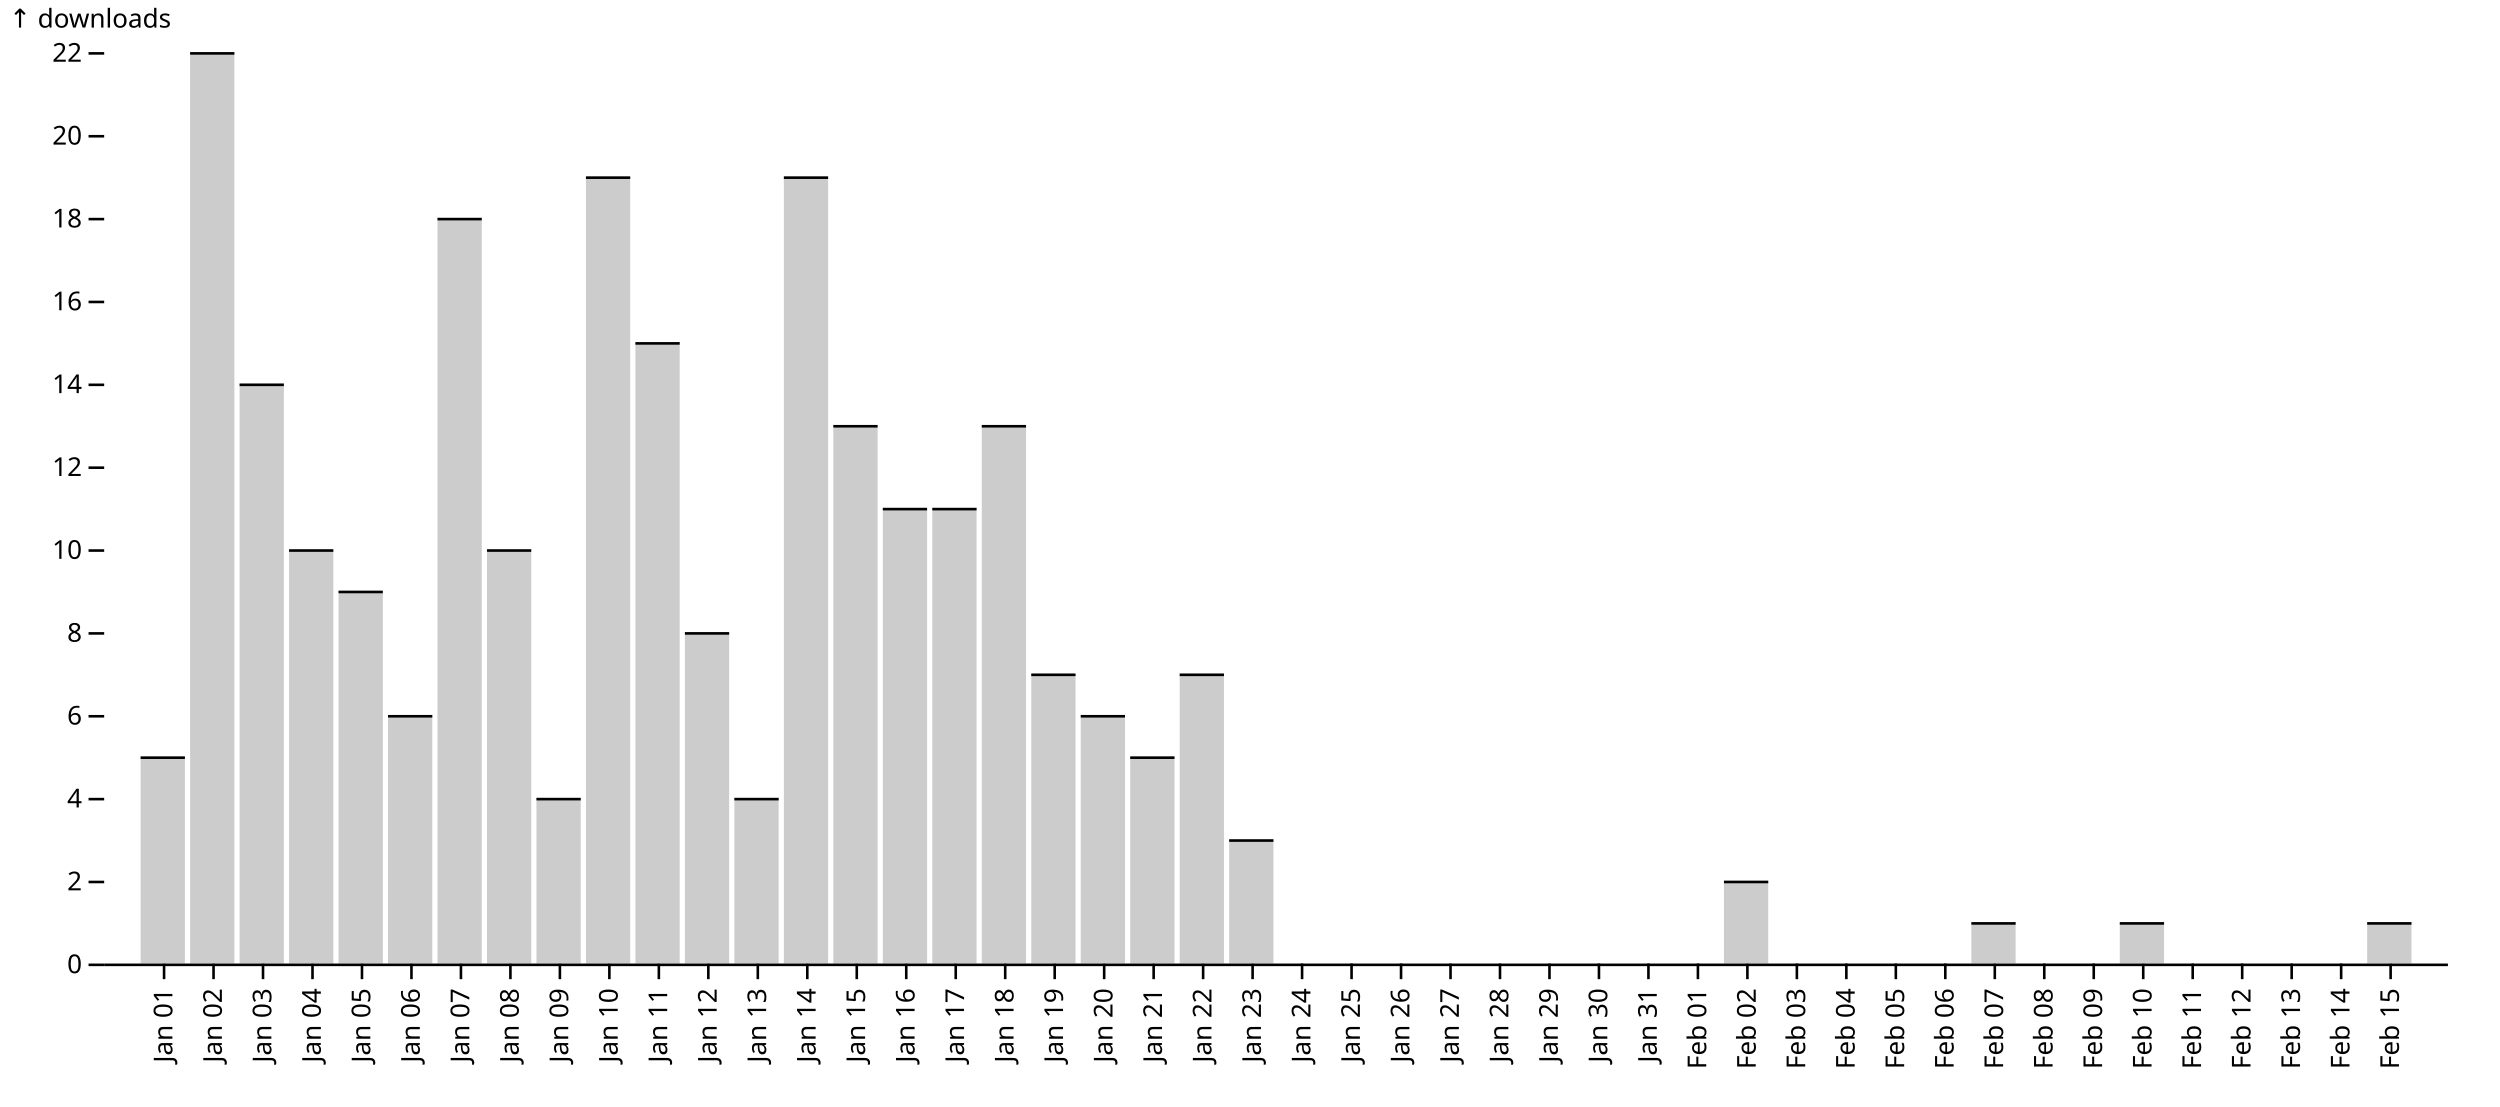
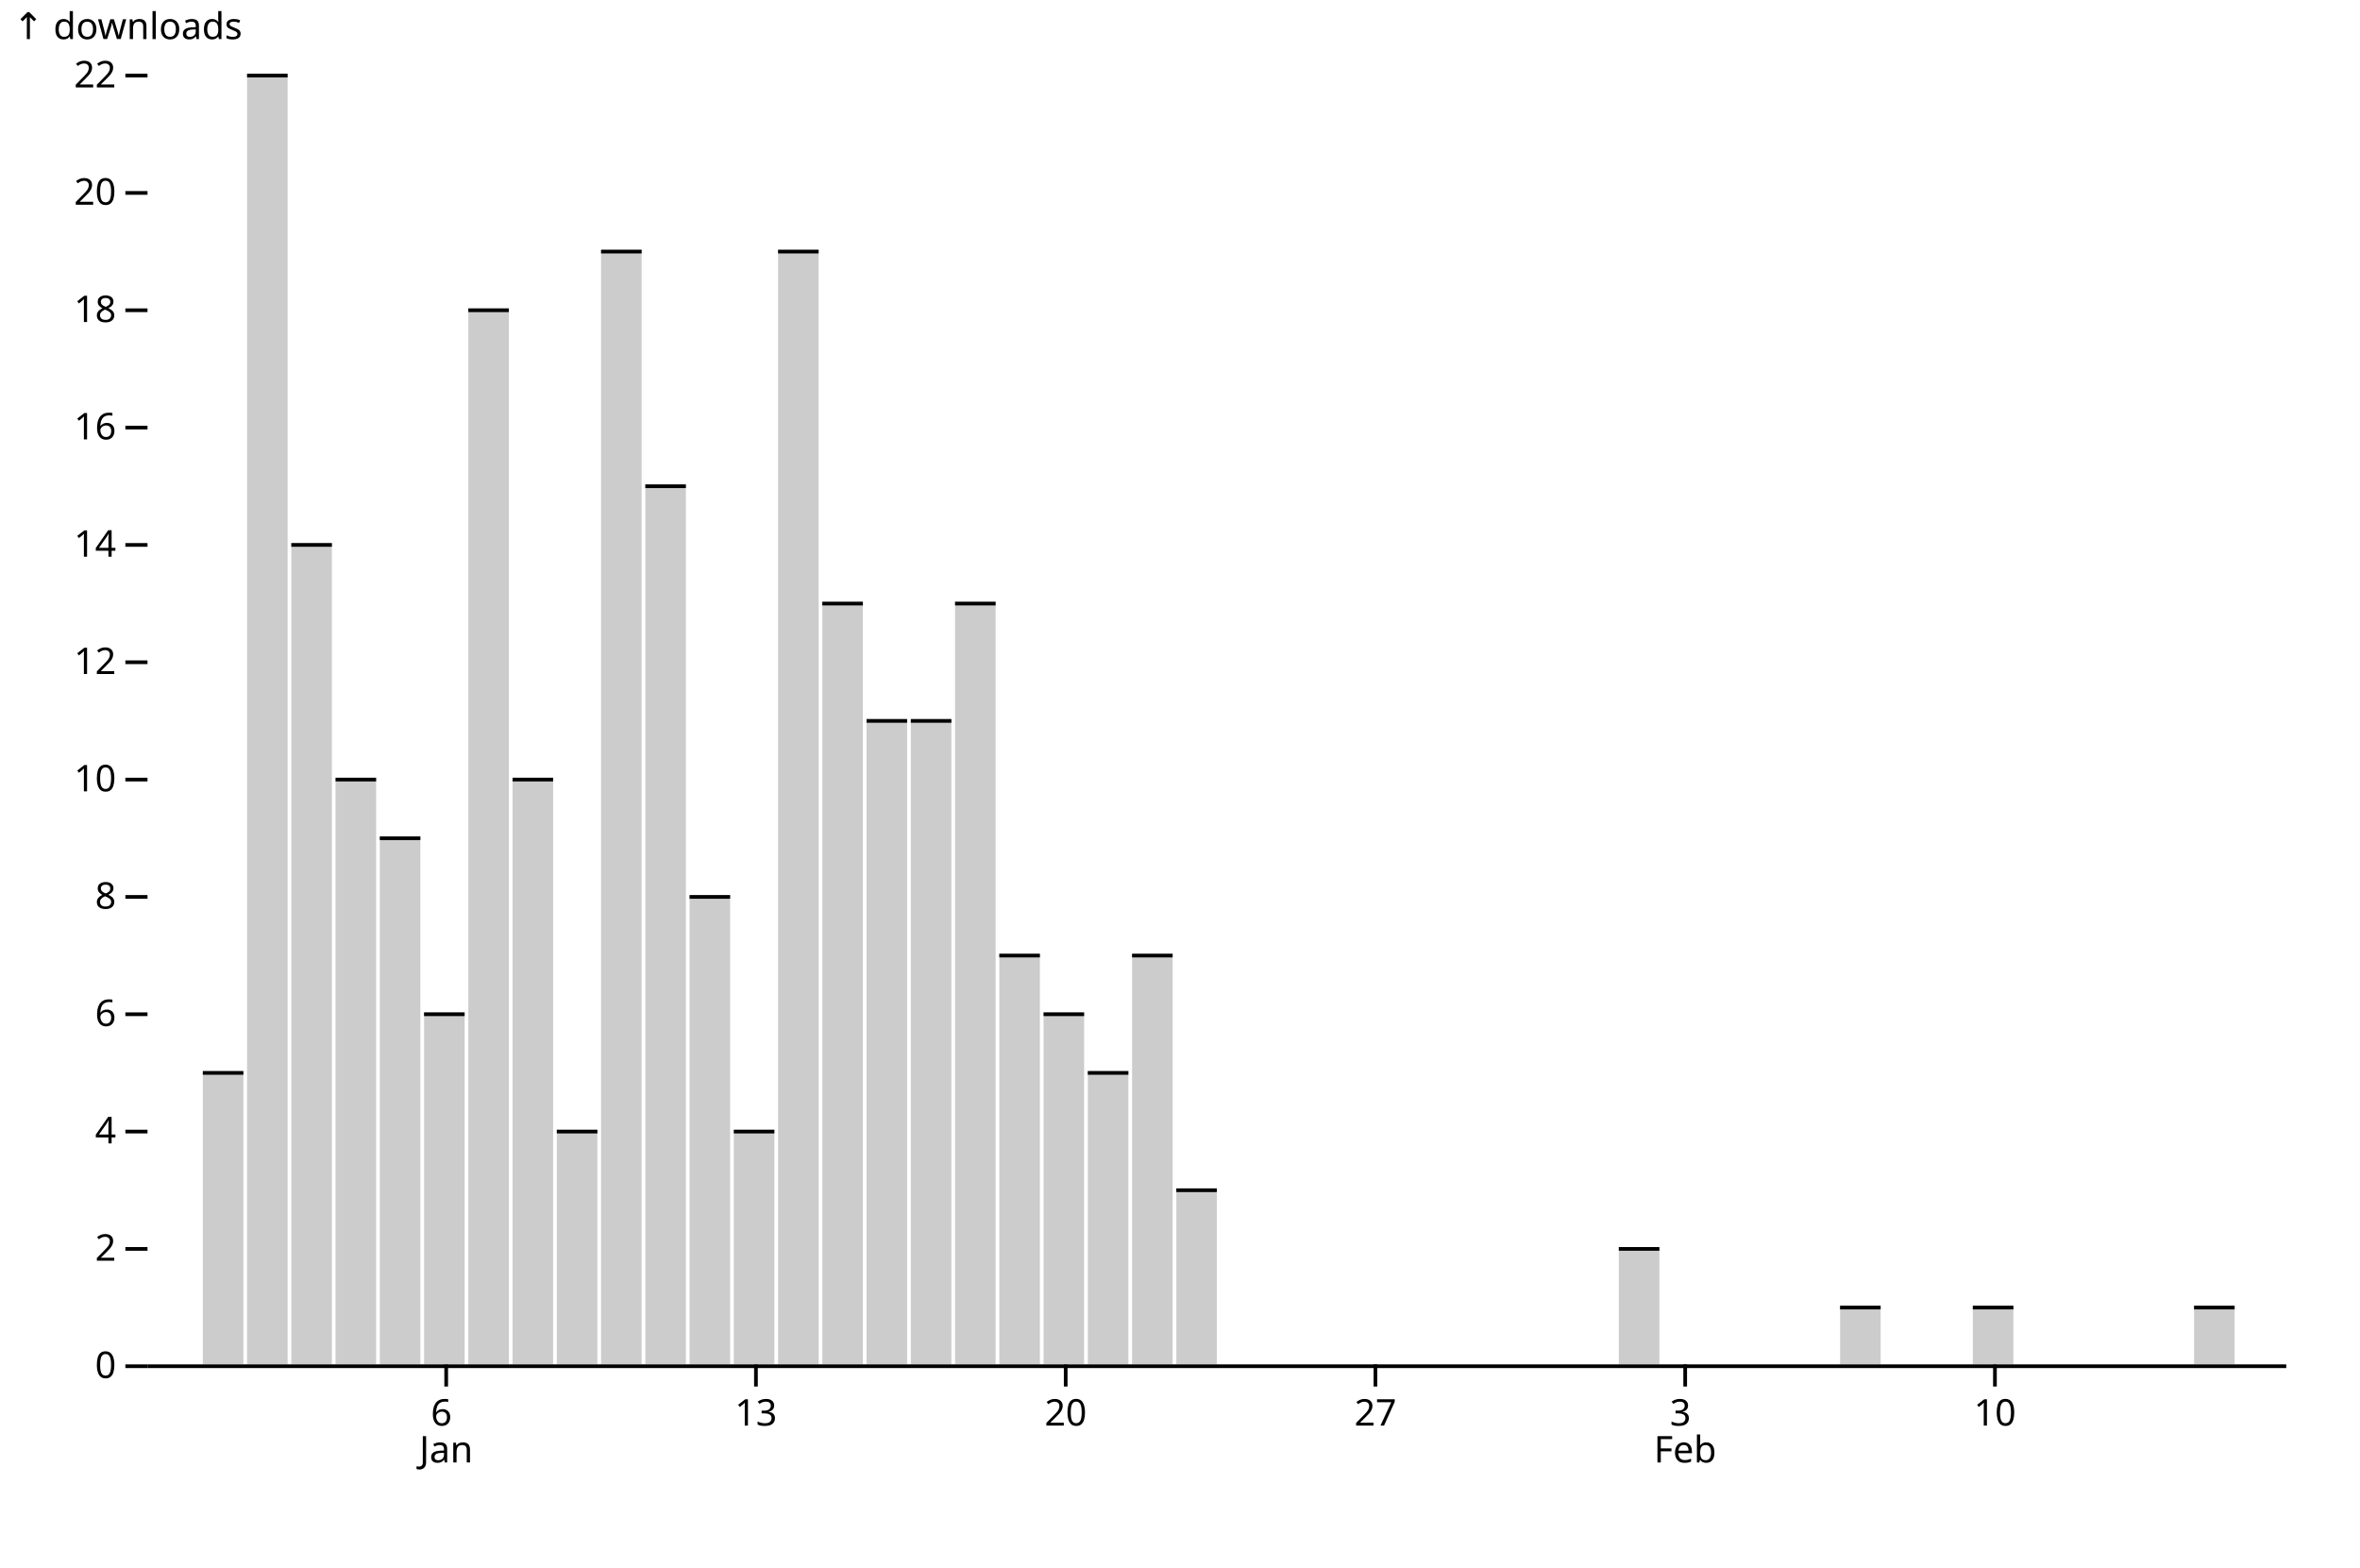
- <svg xmlns="http://www.w3.org/2000/svg" class="plot" fill="currentColor" font-family="system-ui, sans-serif" font-size="10" text-anchor="middle" width="960" height="425" viewBox="0 0 960 425">
+ <svg xmlns="http://www.w3.org/2000/svg" class="plot" fill="currentColor" font-family="system-ui, sans-serif" font-size="10" text-anchor="middle" width="640" height="425" viewBox="0 0 640 425">
  <style>
    .plot {
      display: block;
      background: white;
      height: auto;
      height: intrinsic;
      max-width: 100%;
    }

    .plot text,
    .plot tspan {
      white-space: pre;
    }
  </style>
  <g aria-label="y-axis tick" fill="none" stroke="currentColor" transform="translate(0,0.5)">
    <path transform="translate(40,370)" d="M0,0L-6,0" />
    <path transform="translate(40,338.1818)" d="M0,0L-6,0" />
    <path transform="translate(40,306.3636)" d="M0,0L-6,0" />
    <path transform="translate(40,274.5455)" d="M0,0L-6,0" />
    <path transform="translate(40,242.7273)" d="M0,0L-6,0" />
    <path transform="translate(40,210.9091)" d="M0,0L-6,0" />
    <path transform="translate(40,179.0909)" d="M0,0L-6,0" />
    <path transform="translate(40,147.2727)" d="M0,0L-6,0" />
    <path transform="translate(40,115.4545)" d="M0,0L-6,0" />
    <path transform="translate(40,83.63636)" d="M0,0L-6,0" />
    <path transform="translate(40,51.81818)" d="M0,0L-6,0" />
    <path transform="translate(40,20)" d="M0,0L-6,0" />
  </g>
  <g aria-label="y-axis tick label" text-anchor="end" font-variant="tabular-nums" transform="translate(-8.5,0.5)">
    <text y="0.32em" transform="translate(40,370)">0</text>
    <text y="0.32em" transform="translate(40,338.1818)">2</text>
    <text y="0.32em" transform="translate(40,306.3636)">4</text>
    <text y="0.32em" transform="translate(40,274.5455)">6</text>
    <text y="0.32em" transform="translate(40,242.7273)">8</text>
    <text y="0.32em" transform="translate(40,210.9091)">10</text>
    <text y="0.32em" transform="translate(40,179.0909)">12</text>
    <text y="0.32em" transform="translate(40,147.2727)">14</text>
    <text y="0.32em" transform="translate(40,115.4545)">16</text>
    <text y="0.32em" transform="translate(40,83.63636)">18</text>
    <text y="0.32em" transform="translate(40,51.81818)">20</text>
    <text y="0.32em" transform="translate(40,20)">22</text>
  </g>
  <g aria-label="y-axis label" text-anchor="start" transform="translate(-36.5,-16.5)">
    <text y="0.71em" transform="translate(40,20)">↑ downloads</text>
  </g>
-   <g aria-label="x-axis tick" fill="none" stroke="currentColor" transform="translate(9,0)">
-     <path transform="translate(54,370)" d="M0,0L0,6" />
-     <path transform="translate(73,370)" d="M0,0L0,6" />
-     <path transform="translate(92,370)" d="M0,0L0,6" />
-     <path transform="translate(111,370)" d="M0,0L0,6" />
-     <path transform="translate(130,370)" d="M0,0L0,6" />
-     <path transform="translate(149,370)" d="M0,0L0,6" />
-     <path transform="translate(168,370)" d="M0,0L0,6" />
-     <path transform="translate(187,370)" d="M0,0L0,6" />
-     <path transform="translate(206,370)" d="M0,0L0,6" />
-     <path transform="translate(225,370)" d="M0,0L0,6" />
-     <path transform="translate(244,370)" d="M0,0L0,6" />
-     <path transform="translate(263,370)" d="M0,0L0,6" />
-     <path transform="translate(282,370)" d="M0,0L0,6" />
-     <path transform="translate(301,370)" d="M0,0L0,6" />
-     <path transform="translate(320,370)" d="M0,0L0,6" />
-     <path transform="translate(339,370)" d="M0,0L0,6" />
-     <path transform="translate(358,370)" d="M0,0L0,6" />
-     <path transform="translate(377,370)" d="M0,0L0,6" />
-     <path transform="translate(396,370)" d="M0,0L0,6" />
-     <path transform="translate(415,370)" d="M0,0L0,6" />
-     <path transform="translate(434,370)" d="M0,0L0,6" />
-     <path transform="translate(453,370)" d="M0,0L0,6" />
-     <path transform="translate(472,370)" d="M0,0L0,6" />
-     <path transform="translate(491,370)" d="M0,0L0,6" />
-     <path transform="translate(510,370)" d="M0,0L0,6" />
-     <path transform="translate(529,370)" d="M0,0L0,6" />
-     <path transform="translate(548,370)" d="M0,0L0,6" />
-     <path transform="translate(567,370)" d="M0,0L0,6" />
-     <path transform="translate(586,370)" d="M0,0L0,6" />
-     <path transform="translate(605,370)" d="M0,0L0,6" />
-     <path transform="translate(624,370)" d="M0,0L0,6" />
-     <path transform="translate(643,370)" d="M0,0L0,6" />
-     <path transform="translate(662,370)" d="M0,0L0,6" />
-     <path transform="translate(681,370)" d="M0,0L0,6" />
-     <path transform="translate(700,370)" d="M0,0L0,6" />
-     <path transform="translate(719,370)" d="M0,0L0,6" />
-     <path transform="translate(738,370)" d="M0,0L0,6" />
-     <path transform="translate(757,370)" d="M0,0L0,6" />
-     <path transform="translate(776,370)" d="M0,0L0,6" />
-     <path transform="translate(795,370)" d="M0,0L0,6" />
-     <path transform="translate(814,370)" d="M0,0L0,6" />
-     <path transform="translate(833,370)" d="M0,0L0,6" />
-     <path transform="translate(852,370)" d="M0,0L0,6" />
-     <path transform="translate(871,370)" d="M0,0L0,6" />
-     <path transform="translate(890,370)" d="M0,0L0,6" />
-     <path transform="translate(909,370)" d="M0,0L0,6" />
+   <g aria-label="x-axis tick" fill="none" stroke="currentColor" transform="translate(6,0)">
+     <path transform="translate(115,370)" d="M0,0L0,6" />
+     <path transform="translate(199,370)" d="M0,0L0,6" />
+     <path transform="translate(283,370)" d="M0,0L0,6" />
+     <path transform="translate(367,370)" d="M0,0L0,6" />
+     <path transform="translate(451,370)" d="M0,0L0,6" />
+     <path transform="translate(535,370)" d="M0,0L0,6" />
  </g>
-   <g aria-label="x-axis tick label" text-anchor="end" font-variant="tabular-nums" transform="translate(9,9.5)">
-     <text y="0.32em" transform="translate(54,370) rotate(-90)">Jan 01</text>
-     <text y="0.32em" transform="translate(73,370) rotate(-90)">Jan 02</text>
-     <text y="0.32em" transform="translate(92,370) rotate(-90)">Jan 03</text>
-     <text y="0.32em" transform="translate(111,370) rotate(-90)">Jan 04</text>
-     <text y="0.32em" transform="translate(130,370) rotate(-90)">Jan 05</text>
-     <text y="0.32em" transform="translate(149,370) rotate(-90)">Jan 06</text>
-     <text y="0.32em" transform="translate(168,370) rotate(-90)">Jan 07</text>
-     <text y="0.32em" transform="translate(187,370) rotate(-90)">Jan 08</text>
-     <text y="0.32em" transform="translate(206,370) rotate(-90)">Jan 09</text>
-     <text y="0.32em" transform="translate(225,370) rotate(-90)">Jan 10</text>
-     <text y="0.32em" transform="translate(244,370) rotate(-90)">Jan 11</text>
-     <text y="0.32em" transform="translate(263,370) rotate(-90)">Jan 12</text>
-     <text y="0.32em" transform="translate(282,370) rotate(-90)">Jan 13</text>
-     <text y="0.32em" transform="translate(301,370) rotate(-90)">Jan 14</text>
-     <text y="0.32em" transform="translate(320,370) rotate(-90)">Jan 15</text>
-     <text y="0.32em" transform="translate(339,370) rotate(-90)">Jan 16</text>
-     <text y="0.32em" transform="translate(358,370) rotate(-90)">Jan 17</text>
-     <text y="0.32em" transform="translate(377,370) rotate(-90)">Jan 18</text>
-     <text y="0.32em" transform="translate(396,370) rotate(-90)">Jan 19</text>
-     <text y="0.32em" transform="translate(415,370) rotate(-90)">Jan 20</text>
-     <text y="0.32em" transform="translate(434,370) rotate(-90)">Jan 21</text>
-     <text y="0.32em" transform="translate(453,370) rotate(-90)">Jan 22</text>
-     <text y="0.32em" transform="translate(472,370) rotate(-90)">Jan 23</text>
-     <text y="0.32em" transform="translate(491,370) rotate(-90)">Jan 24</text>
-     <text y="0.32em" transform="translate(510,370) rotate(-90)">Jan 25</text>
-     <text y="0.32em" transform="translate(529,370) rotate(-90)">Jan 26</text>
-     <text y="0.32em" transform="translate(548,370) rotate(-90)">Jan 27</text>
-     <text y="0.32em" transform="translate(567,370) rotate(-90)">Jan 28</text>
-     <text y="0.32em" transform="translate(586,370) rotate(-90)">Jan 29</text>
-     <text y="0.32em" transform="translate(605,370) rotate(-90)">Jan 30</text>
-     <text y="0.32em" transform="translate(624,370) rotate(-90)">Jan 31</text>
-     <text y="0.32em" transform="translate(643,370) rotate(-90)">Feb 01</text>
-     <text y="0.32em" transform="translate(662,370) rotate(-90)">Feb 02</text>
-     <text y="0.32em" transform="translate(681,370) rotate(-90)">Feb 03</text>
-     <text y="0.32em" transform="translate(700,370) rotate(-90)">Feb 04</text>
-     <text y="0.32em" transform="translate(719,370) rotate(-90)">Feb 05</text>
-     <text y="0.32em" transform="translate(738,370) rotate(-90)">Feb 06</text>
-     <text y="0.32em" transform="translate(757,370) rotate(-90)">Feb 07</text>
-     <text y="0.32em" transform="translate(776,370) rotate(-90)">Feb 08</text>
-     <text y="0.32em" transform="translate(795,370) rotate(-90)">Feb 09</text>
-     <text y="0.32em" transform="translate(814,370) rotate(-90)">Feb 10</text>
-     <text y="0.32em" transform="translate(833,370) rotate(-90)">Feb 11</text>
-     <text y="0.32em" transform="translate(852,370) rotate(-90)">Feb 12</text>
-     <text y="0.32em" transform="translate(871,370) rotate(-90)">Feb 13</text>
-     <text y="0.32em" transform="translate(890,370) rotate(-90)">Feb 14</text>
-     <text y="0.32em" transform="translate(909,370) rotate(-90)">Feb 15</text>
+   <g aria-label="x-axis tick label" font-variant="tabular-nums" transform="translate(6,9.5)">
+     <text transform="translate(115,370)">
+       <tspan x="0" y="0.71em">6</tspan>
+       <tspan x="0" dy="1em">Jan</tspan>
+     </text>
+     <text y="0.71em" transform="translate(199,370)">13</text>
+     <text y="0.71em" transform="translate(283,370)">20</text>
+     <text y="0.71em" transform="translate(367,370)">27</text>
+     <text transform="translate(451,370)">
+       <tspan x="0" y="0.71em">3</tspan>
+       <tspan x="0" dy="1em">Feb</tspan>
+     </text>
+     <text y="0.71em" transform="translate(535,370)">10</text>
  </g>
  <g aria-label="bar" fill="#ccc">
-     <rect x="54" width="17" y="290.455" height="79.545" />
-     <rect x="73" width="17" y="20" height="350" />
-     <rect x="92" width="17" y="147.273" height="222.727" />
-     <rect x="111" width="17" y="210.909" height="159.091" />
-     <rect x="130" width="17" y="226.818" height="143.182" />
-     <rect x="149" width="17" y="274.545" height="95.455" />
-     <rect x="168" width="17" y="83.636" height="286.364" />
-     <rect x="187" width="17" y="210.909" height="159.091" />
-     <rect x="206" width="17" y="306.364" height="63.636" />
-     <rect x="225" width="17" y="67.727" height="302.273" />
-     <rect x="244" width="17" y="131.364" height="238.636" />
-     <rect x="263" width="17" y="242.727" height="127.273" />
-     <rect x="282" width="17" y="306.364" height="63.636" />
-     <rect x="301" width="17" y="67.727" height="302.273" />
-     <rect x="320" width="17" y="163.182" height="206.818" />
-     <rect x="339" width="17" y="195" height="175" />
-     <rect x="358" width="17" y="195" height="175" />
-     <rect x="377" width="17" y="163.182" height="206.818" />
-     <rect x="396" width="17" y="258.636" height="111.364" />
-     <rect x="415" width="17" y="274.545" height="95.455" />
-     <rect x="434" width="17" y="290.455" height="79.545" />
-     <rect x="453" width="17" y="258.636" height="111.364" />
-     <rect x="472" width="17" y="322.273" height="47.727" />
-     <rect x="662" width="17" y="338.182" height="31.818" />
-     <rect x="757" width="17" y="354.091" height="15.909" />
-     <rect x="814" width="17" y="354.091" height="15.909" />
-     <rect x="909" width="17" y="354.091" height="15.909" />
+     <rect x="55" width="11" y="290.455" height="79.545" />
+     <rect x="67" width="11" y="20" height="350" />
+     <rect x="79" width="11" y="147.273" height="222.727" />
+     <rect x="91" width="11" y="210.909" height="159.091" />
+     <rect x="103" width="11" y="226.818" height="143.182" />
+     <rect x="115" width="11" y="274.545" height="95.455" />
+     <rect x="127" width="11" y="83.636" height="286.364" />
+     <rect x="139" width="11" y="210.909" height="159.091" />
+     <rect x="151" width="11" y="306.364" height="63.636" />
+     <rect x="163" width="11" y="67.727" height="302.273" />
+     <rect x="175" width="11" y="131.364" height="238.636" />
+     <rect x="187" width="11" y="242.727" height="127.273" />
+     <rect x="199" width="11" y="306.364" height="63.636" />
+     <rect x="211" width="11" y="67.727" height="302.273" />
+     <rect x="223" width="11" y="163.182" height="206.818" />
+     <rect x="235" width="11" y="195" height="175" />
+     <rect x="247" width="11" y="195" height="175" />
+     <rect x="259" width="11" y="163.182" height="206.818" />
+     <rect x="271" width="11" y="258.636" height="111.364" />
+     <rect x="283" width="11" y="274.545" height="95.455" />
+     <rect x="295" width="11" y="290.455" height="79.545" />
+     <rect x="307" width="11" y="258.636" height="111.364" />
+     <rect x="319" width="11" y="322.273" height="47.727" />
+     <rect x="439" width="11" y="338.182" height="31.818" />
+     <rect x="499" width="11" y="354.091" height="15.909" />
+     <rect x="535" width="11" y="354.091" height="15.909" />
+     <rect x="595" width="11" y="354.091" height="15.909" />
  </g>
  <g aria-label="tick" stroke="currentColor" transform="translate(0,0.5)">
-     <line x1="54" x2="71" y1="290.455" y2="290.455" />
-     <line x1="73" x2="90" y1="20" y2="20" />
-     <line x1="92" x2="109" y1="147.273" y2="147.273" />
-     <line x1="111" x2="128" y1="210.909" y2="210.909" />
-     <line x1="130" x2="147" y1="226.818" y2="226.818" />
-     <line x1="149" x2="166" y1="274.545" y2="274.545" />
-     <line x1="168" x2="185" y1="83.636" y2="83.636" />
-     <line x1="187" x2="204" y1="210.909" y2="210.909" />
-     <line x1="206" x2="223" y1="306.364" y2="306.364" />
-     <line x1="225" x2="242" y1="67.727" y2="67.727" />
-     <line x1="244" x2="261" y1="131.364" y2="131.364" />
-     <line x1="263" x2="280" y1="242.727" y2="242.727" />
-     <line x1="282" x2="299" y1="306.364" y2="306.364" />
-     <line x1="301" x2="318" y1="67.727" y2="67.727" />
-     <line x1="320" x2="337" y1="163.182" y2="163.182" />
-     <line x1="339" x2="356" y1="195" y2="195" />
-     <line x1="358" x2="375" y1="195" y2="195" />
-     <line x1="377" x2="394" y1="163.182" y2="163.182" />
-     <line x1="396" x2="413" y1="258.636" y2="258.636" />
-     <line x1="415" x2="432" y1="274.545" y2="274.545" />
-     <line x1="434" x2="451" y1="290.455" y2="290.455" />
-     <line x1="453" x2="470" y1="258.636" y2="258.636" />
-     <line x1="472" x2="489" y1="322.273" y2="322.273" />
-     <line x1="662" x2="679" y1="338.182" y2="338.182" />
-     <line x1="757" x2="774" y1="354.091" y2="354.091" />
-     <line x1="814" x2="831" y1="354.091" y2="354.091" />
-     <line x1="909" x2="926" y1="354.091" y2="354.091" />
+     <line x1="55" x2="66" y1="290.455" y2="290.455" />
+     <line x1="67" x2="78" y1="20" y2="20" />
+     <line x1="79" x2="90" y1="147.273" y2="147.273" />
+     <line x1="91" x2="102" y1="210.909" y2="210.909" />
+     <line x1="103" x2="114" y1="226.818" y2="226.818" />
+     <line x1="115" x2="126" y1="274.545" y2="274.545" />
+     <line x1="127" x2="138" y1="83.636" y2="83.636" />
+     <line x1="139" x2="150" y1="210.909" y2="210.909" />
+     <line x1="151" x2="162" y1="306.364" y2="306.364" />
+     <line x1="163" x2="174" y1="67.727" y2="67.727" />
+     <line x1="175" x2="186" y1="131.364" y2="131.364" />
+     <line x1="187" x2="198" y1="242.727" y2="242.727" />
+     <line x1="199" x2="210" y1="306.364" y2="306.364" />
+     <line x1="211" x2="222" y1="67.727" y2="67.727" />
+     <line x1="223" x2="234" y1="163.182" y2="163.182" />
+     <line x1="235" x2="246" y1="195" y2="195" />
+     <line x1="247" x2="258" y1="195" y2="195" />
+     <line x1="259" x2="270" y1="163.182" y2="163.182" />
+     <line x1="271" x2="282" y1="258.636" y2="258.636" />
+     <line x1="283" x2="294" y1="274.545" y2="274.545" />
+     <line x1="295" x2="306" y1="290.455" y2="290.455" />
+     <line x1="307" x2="318" y1="258.636" y2="258.636" />
+     <line x1="319" x2="330" y1="322.273" y2="322.273" />
+     <line x1="439" x2="450" y1="338.182" y2="338.182" />
+     <line x1="499" x2="510" y1="354.091" y2="354.091" />
+     <line x1="535" x2="546" y1="354.091" y2="354.091" />
+     <line x1="595" x2="606" y1="354.091" y2="354.091" />
  </g>
  <g aria-label="rule" stroke="currentColor" transform="translate(0,0.5)">
-     <line x1="40" x2="940" y1="370" y2="370" />
+     <line x1="40" x2="620" y1="370" y2="370" />
  </g>
</svg>
